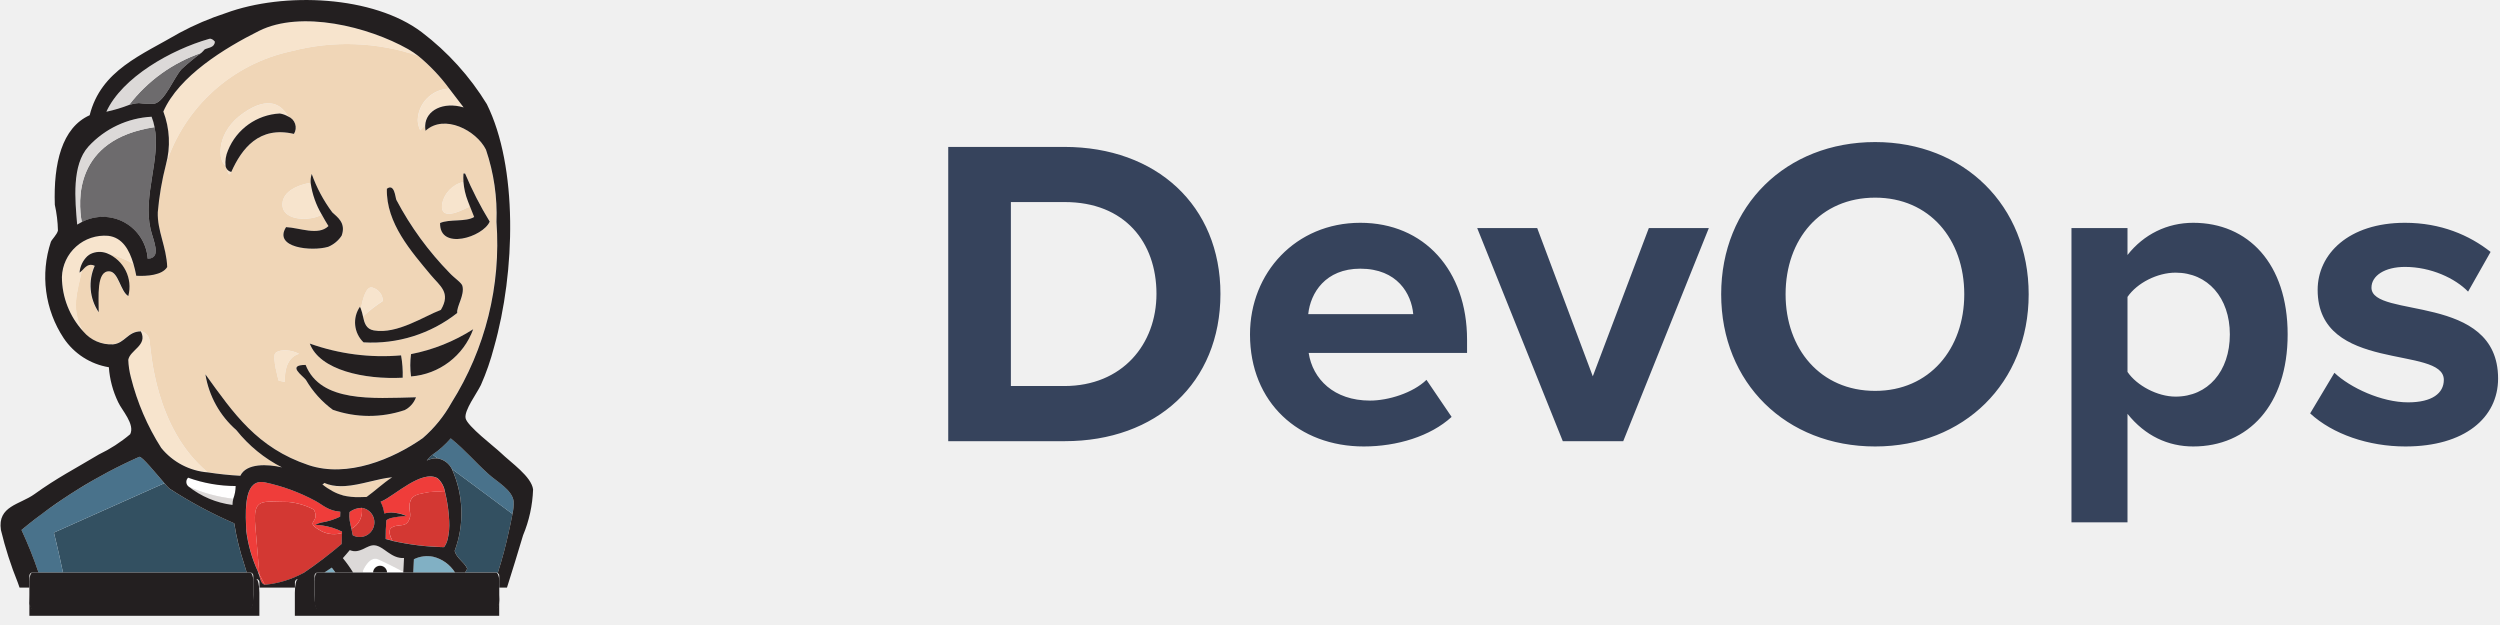
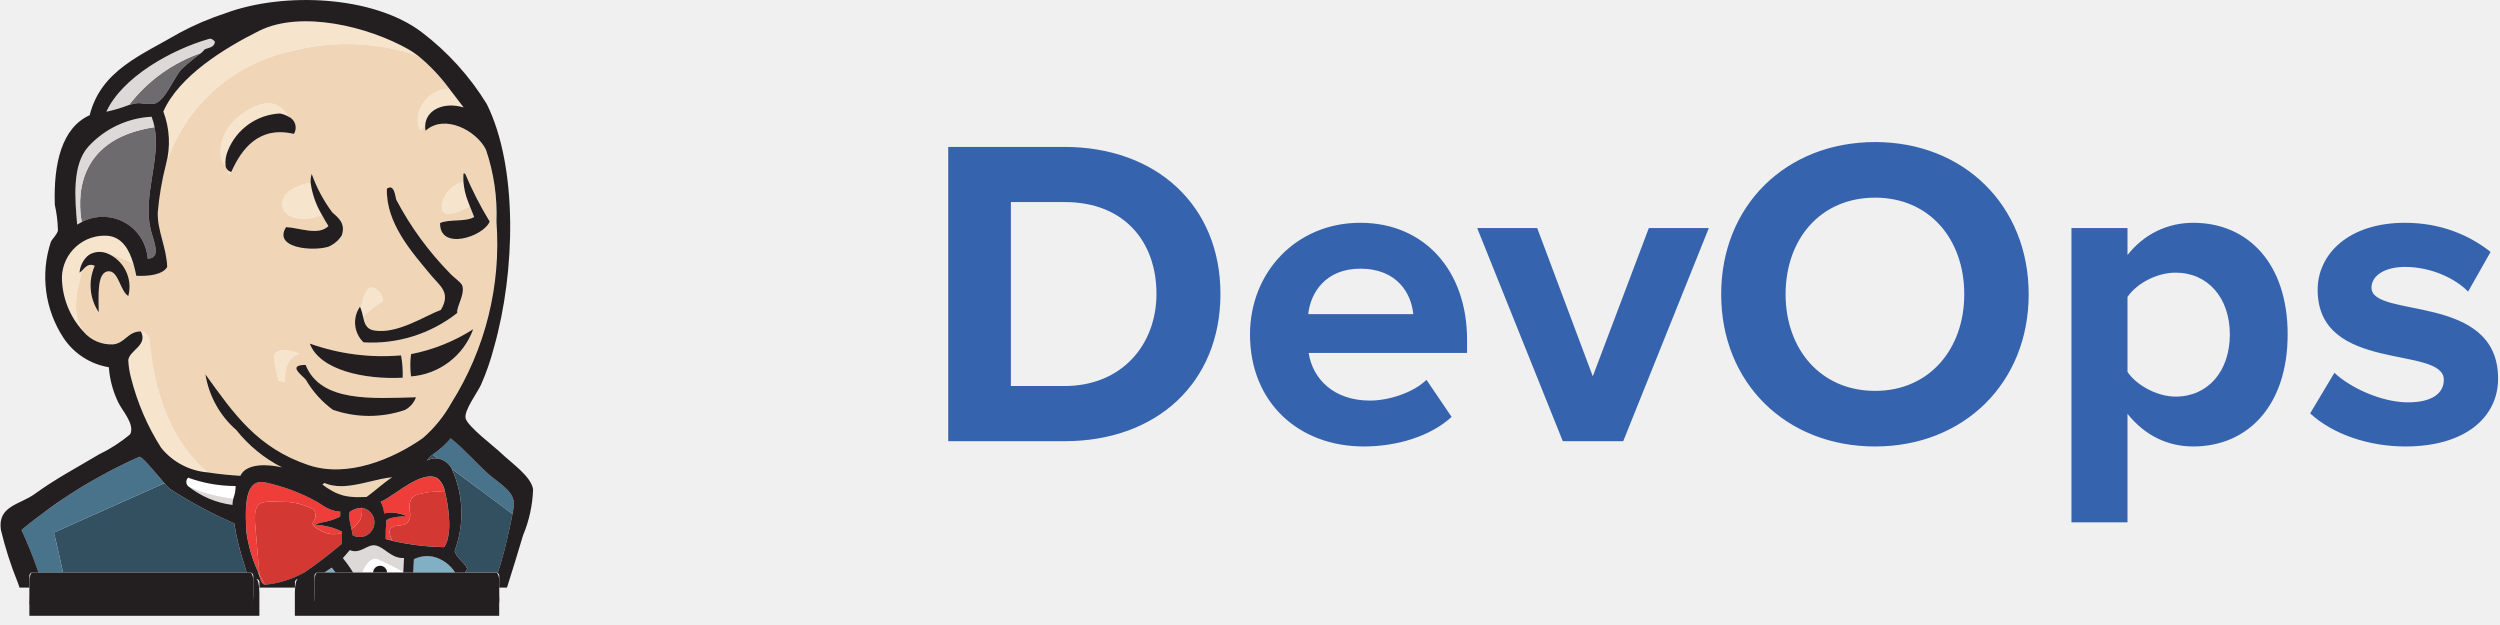
<svg xmlns="http://www.w3.org/2000/svg" width="68px" height="17px" viewBox="0 0 68 17" version="1.1">
  <g id="服务组件" stroke="none" stroke-width="1" fill="none" fill-rule="evenodd">
    <g transform="translate(-1091, -265)" fill-rule="nonzero" id="编组-4">
      <g transform="translate(1091, 265)">
-         <path d="M28.96,12 L25.792,12 L25.792,3.996 L28.948,3.996 C31.456,3.996 33.196,5.592 33.196,7.992 C33.196,10.416 31.456,12 28.96,12 Z M28.948,10.5 C30.532,10.5 31.456,9.36 31.456,7.992 C31.456,6.588 30.592,5.496 28.96,5.496 L27.496,5.496 L27.496,10.5 L28.948,10.5 Z M37.096,12.144 C35.332,12.144 34,10.956 34,9.096 C34,7.416 35.248,6.06 37,6.06 C38.74,6.06 39.904,7.356 39.904,9.24 L39.904,9.6 L35.596,9.6 C35.704,10.308 36.28,10.896 37.264,10.896 C37.756,10.896 38.428,10.692 38.8,10.332 L39.484,11.34 C38.908,11.868 37.996,12.144 37.096,12.144 Z M38.44,8.544 C38.392,7.992 38.008,7.308 37,7.308 C36.052,7.308 35.644,7.968 35.584,8.544 L38.44,8.544 Z M44.152,12 L42.508,12 L40.18,6.204 L41.812,6.204 L43.324,10.236 L44.848,6.204 L46.48,6.204 L44.152,12 Z M51.004,12.144 C48.58,12.144 46.816,10.416 46.816,8.004 C46.816,5.592 48.58,3.864 51.004,3.864 C53.416,3.864 55.18,5.592 55.18,8.004 C55.18,10.416 53.416,12.144 51.004,12.144 Z M51.004,10.632 C52.48,10.632 53.428,9.492 53.428,8.004 C53.428,6.504 52.48,5.376 51.004,5.376 C49.516,5.376 48.568,6.504 48.568,8.004 C48.568,9.492 49.516,10.632 51.004,10.632 Z M59.656,12.144 C58.972,12.144 58.348,11.856 57.868,11.256 L57.868,14.208 L56.344,14.208 L56.344,6.204 L57.868,6.204 L57.868,6.936 C58.312,6.372 58.948,6.06 59.656,6.06 C61.144,6.06 62.224,7.164 62.224,9.096 C62.224,11.028 61.144,12.144 59.656,12.144 Z M59.176,10.788 C60.052,10.788 60.652,10.104 60.652,9.096 C60.652,8.1 60.052,7.416 59.176,7.416 C58.684,7.416 58.132,7.692 57.868,8.076 L57.868,10.116 C58.12,10.488 58.684,10.788 59.176,10.788 Z M65.428,12.144 C64.42,12.144 63.448,11.808 62.836,11.244 L63.496,10.14 C63.928,10.548 64.78,10.944 65.5,10.944 C66.16,10.944 66.472,10.692 66.472,10.332 C66.472,9.384 63.04,10.164 63.04,7.884 C63.04,6.912 63.88,6.06 65.416,6.06 C66.388,6.06 67.168,6.396 67.744,6.852 L67.132,7.932 C66.784,7.572 66.124,7.26 65.416,7.26 C64.864,7.26 64.504,7.5 64.504,7.824 C64.504,8.676 67.948,7.956 67.948,10.296 C67.948,11.364 67.036,12.144 65.428,12.144 Z" id="DevOps" fill="#36435C" />
+         <path d="M28.96,12 L25.792,12 L25.792,3.996 L28.948,3.996 C31.456,3.996 33.196,5.592 33.196,7.992 C33.196,10.416 31.456,12 28.96,12 Z M28.948,10.5 C30.532,10.5 31.456,9.36 31.456,7.992 C31.456,6.588 30.592,5.496 28.96,5.496 L27.496,5.496 L27.496,10.5 L28.948,10.5 Z M37.096,12.144 C35.332,12.144 34,10.956 34,9.096 C34,7.416 35.248,6.06 37,6.06 C38.74,6.06 39.904,7.356 39.904,9.24 L39.904,9.6 L35.596,9.6 C35.704,10.308 36.28,10.896 37.264,10.896 C37.756,10.896 38.428,10.692 38.8,10.332 L39.484,11.34 C38.908,11.868 37.996,12.144 37.096,12.144 Z M38.44,8.544 C38.392,7.992 38.008,7.308 37,7.308 C36.052,7.308 35.644,7.968 35.584,8.544 L38.44,8.544 Z M44.152,12 L42.508,12 L40.18,6.204 L41.812,6.204 L43.324,10.236 L44.848,6.204 L46.48,6.204 L44.152,12 Z M51.004,12.144 C48.58,12.144 46.816,10.416 46.816,8.004 C46.816,5.592 48.58,3.864 51.004,3.864 C53.416,3.864 55.18,5.592 55.18,8.004 C55.18,10.416 53.416,12.144 51.004,12.144 Z M51.004,10.632 C52.48,10.632 53.428,9.492 53.428,8.004 C53.428,6.504 52.48,5.376 51.004,5.376 C49.516,5.376 48.568,6.504 48.568,8.004 C48.568,9.492 49.516,10.632 51.004,10.632 Z M59.656,12.144 C58.972,12.144 58.348,11.856 57.868,11.256 L57.868,14.208 L56.344,14.208 L56.344,6.204 L57.868,6.204 L57.868,6.936 C58.312,6.372 58.948,6.06 59.656,6.06 C61.144,6.06 62.224,7.164 62.224,9.096 C62.224,11.028 61.144,12.144 59.656,12.144 Z M59.176,10.788 C60.052,10.788 60.652,10.104 60.652,9.096 C60.652,8.1 60.052,7.416 59.176,7.416 C58.684,7.416 58.132,7.692 57.868,8.076 L57.868,10.116 C58.12,10.488 58.684,10.788 59.176,10.788 Z M65.428,12.144 C64.42,12.144 63.448,11.808 62.836,11.244 L63.496,10.14 C63.928,10.548 64.78,10.944 65.5,10.944 C66.16,10.944 66.472,10.692 66.472,10.332 C66.472,9.384 63.04,10.164 63.04,7.884 C63.04,6.912 63.88,6.06 65.416,6.06 C66.388,6.06 67.168,6.396 67.744,6.852 L67.132,7.932 C66.784,7.572 66.124,7.26 65.416,7.26 C64.864,7.26 64.504,7.5 64.504,7.824 C64.504,8.676 67.948,7.956 67.948,10.296 C67.948,11.364 67.036,12.144 65.428,12.144 Z" id="DevOps" fill="#3563ad" />
        <g id="file_type_jenkins" transform="translate(0, 0)">
          <path d="M2.371,7.007 C2.402,6.968 2.435,6.934 2.471,6.907 C2.434,6.931 2.401,6.965 2.371,7.007 L2.371,7.007 Z M4.07,9.277 C4.104,9.517 4.207,11.654 5.649,12.845 C5.942,12.89 6.237,12.921 6.533,12.937 C6.693,12.595 7.282,12.621 7.666,12.709 C7.185,12.463 6.761,12.117 6.424,11.694 C5.976,11.302 5.678,10.766 5.584,10.178 C6.353,11.245 6.989,12.176 8.388,12.647 C9.447,13.002 10.683,12.484 11.497,11.913 C11.81,11.641 12.074,11.317 12.276,10.954 C13.198,9.486 13.627,7.762 13.5,6.033 C13.526,5.366 13.429,4.699 13.215,4.066 C12.956,3.548 12.082,3.085 11.571,3.553 C11.562,3.506 11.559,3.459 11.562,3.412 C11.48,3.489 11.431,3.545 11.431,3.545 C11.388,3.458 11.364,3.363 11.361,3.267 C11.376,2.8 11.751,2.426 12.217,2.41 C11.974,2.079 11.69,1.779 11.373,1.518 C10.26,1.138 9.059,1.094 7.921,1.392 C6.316,1.737 5.016,2.911 4.511,4.474 C4.402,4.898 4.328,5.33 4.289,5.766 C4.272,6.27 4.527,6.71 4.546,7.259 C4.41,7.484 3.993,7.512 3.705,7.497 C3.684,7.388 3.658,7.28 3.627,7.174 C3.4,7.047 3.157,6.951 2.905,6.888 C3.363,7.076 3.61,7.574 3.481,8.052 C3.268,7.93 3.217,7.395 2.967,7.38 C2.61,7.358 2.675,8.074 2.677,8.493 C2.425,8.119 2.384,7.641 2.568,7.23 C2.406,7.15 2.315,7.264 2.226,7.354 C2.099,7.945 1.914,8.423 2.261,9.02 C2.462,9.254 2.761,9.38 3.068,9.363 C3.392,9.331 3.471,9.007 3.824,9.01 C3.958,9.031 4.06,9.142 4.07,9.277 L4.07,9.277 Z M7.751,10.388 L7.58,10.354 C7.58,10.354 7.401,9.726 7.487,9.608 C7.533,9.547 7.784,9.455 8.135,9.624 C8.133,9.625 7.716,9.694 7.751,10.388 L7.751,10.388 Z M11.008,11.154 C10.374,11.369 9.685,11.366 9.053,11.146 C8.755,10.928 8.506,10.65 8.32,10.331 C8.232,10.217 7.791,9.927 8.313,9.927 C8.723,10.954 10.129,10.835 11.314,10.807 C11.259,10.957 11.15,11.081 11.008,11.154 L11.008,11.154 Z M11.179,10.241 C11.152,10.039 11.152,9.835 11.179,9.634 C11.78,9.516 12.353,9.287 12.869,8.957 C12.607,9.68 11.945,10.181 11.179,10.239 L11.179,10.241 Z M12.752,5.633 C12.648,5.667 11.97,6.068 12.023,5.563 C12.077,5.259 12.308,5.017 12.609,4.948 C12.604,4.872 12.604,4.796 12.609,4.72 L12.654,4.72 C12.844,5.172 13.067,5.609 13.323,6.027 C13.142,6.448 11.953,6.82 11.972,6.065 C12.229,5.951 12.673,6.042 12.9,5.899 C12.847,5.752 12.786,5.613 12.729,5.467 L12.752,5.633 Z M9.792,8.344 C9.802,8.362 9.811,8.381 9.818,8.401 C9.87,8.112 9.966,7.773 10.131,7.823 C10.295,7.869 10.411,8.016 10.416,8.187 C10.224,8.311 10.043,8.452 9.875,8.608 C9.912,8.779 9.957,8.951 10.174,8.989 C10.805,9.097 11.54,8.603 11.994,8.431 C12.275,7.956 11.969,7.781 11.716,7.476 C11.197,6.848 10.5,6.074 10.525,5.135 C10.735,4.983 10.754,5.368 10.783,5.438 C11.169,6.168 11.658,6.838 12.235,7.428 C12.357,7.561 12.558,7.69 12.581,7.778 C12.645,8.036 12.413,8.344 12.44,8.514 C11.716,9.084 10.809,9.368 9.891,9.314 C9.624,9.058 9.582,8.647 9.791,8.342 L9.792,8.344 Z M10.909,9.669 C10.946,9.868 10.96,10.071 10.953,10.274 C9.919,10.326 8.697,10.07 8.426,9.344 C9.221,9.629 10.068,9.739 10.909,9.667 L10.909,9.669 Z M8.48,4.732 C8.613,5.106 8.801,5.458 9.038,5.776 C9.168,5.903 9.42,6.057 9.295,6.409 C9.207,6.546 9.079,6.652 8.929,6.714 C8.478,6.847 7.427,6.742 7.783,6.179 C8.155,6.197 8.657,6.421 8.936,6.151 C8.871,6.048 8.81,5.943 8.752,5.836 C8.466,6.017 7.682,6.025 7.682,5.563 C7.682,5.077 8.446,4.973 8.446,4.973 L8.452,4.986 C8.444,4.9 8.453,4.813 8.48,4.731 L8.48,4.732 Z M6.64,3.061 C7.322,2.596 7.667,2.861 7.839,3.168 C7.928,3.204 7.997,3.277 8.027,3.368 C8.058,3.459 8.046,3.559 7.995,3.641 C7.049,3.421 6.578,4.037 6.291,4.676 C6.217,4.81 6.213,4.715 6.171,4.599 C6.155,4.575 6.143,4.549 6.136,4.521 C6.122,4.496 6.105,4.473 6.084,4.452 C5.947,4.311 5.876,3.582 6.64,3.061 L6.64,3.061 Z" id="形状" fill="#F0D6B7" />
          <path d="M1.713,15.571 L6.71,15.571 C6.687,15.494 6.664,15.418 6.642,15.346 C6.521,14.984 6.43,14.612 6.37,14.234 C5.758,13.969 5.169,13.653 4.608,13.29 C4.559,13.244 4.513,13.195 4.471,13.143 L1.466,14.486 C1.466,14.486 1.574,14.916 1.713,15.571 Z" id="路径" fill="#335061" />
          <path d="M3.511,2.854 C3.598,2.827 3.687,2.81 3.778,2.804 C3.919,2.823 4.062,2.829 4.204,2.82 C4.486,2.75 4.725,2.118 4.938,1.882 C5.109,1.725 5.288,1.577 5.475,1.439 C4.696,1.707 4.013,2.2 3.511,2.854 L3.511,2.854 Z M2.224,6.042 C2.59,5.849 3.029,5.853 3.391,6.055 C3.754,6.256 3.99,6.626 4.019,7.04 C4.415,7.029 4.167,6.545 4.095,6.233 C3.885,5.315 4.373,4.327 4.205,3.458 C1.998,3.788 2.123,5.483 2.224,6.042 L2.224,6.042 Z" id="形状" fill="#6D6B6D" />
          <path d="M5.69,1.057 C4.651,1.351 3.32,2.106 2.893,3.039 C3.103,2.993 3.31,2.931 3.511,2.854 C4.013,2.2 4.696,1.707 5.475,1.439 C5.507,1.41 5.538,1.378 5.566,1.344 C5.675,1.291 5.837,1.295 5.844,1.13 C5.796,1.079 5.746,1.041 5.69,1.057 L5.69,1.057 Z M2.408,3.987 C1.951,4.492 2.045,5.438 2.101,6.111 C2.141,6.086 2.183,6.063 2.225,6.042 C2.123,5.484 2,3.788 4.207,3.458 C4.188,3.362 4.161,3.268 4.126,3.177 C3.469,3.212 2.853,3.503 2.408,3.987 L2.408,3.987 Z" id="形状" fill="#DCD9D8" />
          <path d="M4.07,9.277 C4.061,9.144 3.962,9.034 3.83,9.01 C4.022,9.391 3.536,9.511 3.488,9.783 C3.494,9.944 3.518,10.103 3.559,10.258 C3.728,10.939 4.007,11.588 4.384,12.179 C4.698,12.565 5.156,12.806 5.651,12.845 C4.207,11.654 4.104,9.517 4.07,9.277 L4.07,9.277 Z M10.413,8.184 C10.408,8.013 10.293,7.866 10.128,7.82 C9.963,7.773 9.867,8.109 9.815,8.398 C9.84,8.466 9.859,8.535 9.872,8.605 C10.04,8.449 10.221,8.308 10.413,8.184 Z M12.022,5.562 C11.97,6.066 12.65,5.666 12.752,5.631 L12.727,5.468 C12.663,5.301 12.622,5.126 12.608,4.947 C12.307,5.016 12.077,5.258 12.022,5.562 L12.022,5.562 Z M7.682,5.562 C7.682,6.024 8.464,6.016 8.751,5.835 C8.597,5.574 8.495,5.286 8.452,4.985 L8.446,4.972 C8.446,4.972 7.682,5.075 7.682,5.562 Z M2.232,7.355 C2.211,7.378 2.187,7.399 2.161,7.417 C2.175,7.247 2.25,7.089 2.372,6.971 C2.399,6.944 2.431,6.923 2.465,6.907 C2.605,6.839 2.767,6.832 2.911,6.888 C3.164,6.951 3.406,7.047 3.634,7.174 C3.523,6.795 3.334,6.453 2.944,6.41 C2.627,6.384 2.313,6.489 2.076,6.701 C1.838,6.913 1.698,7.212 1.688,7.53 C1.688,8.081 1.895,8.612 2.268,9.019 C1.919,8.424 2.106,7.946 2.232,7.355 L2.232,7.355 Z M7.925,1.394 C9.063,1.097 10.263,1.141 11.376,1.521 C11.288,1.452 11.194,1.389 11.097,1.333 C10.018,0.725 8.194,0.268 7.044,0.839 C6.119,1.3 4.868,2.064 4.441,3.031 C4.616,3.494 4.641,4 4.511,4.477 C5.017,2.914 6.318,1.739 7.925,1.394 L7.925,1.394 Z M11.363,3.269 C11.366,3.366 11.39,3.461 11.432,3.547 C11.432,3.547 11.482,3.49 11.564,3.415 C11.581,2.996 12.057,2.757 12.609,2.921 C12.482,2.757 12.354,2.585 12.221,2.413 C11.753,2.428 11.378,2.802 11.363,3.269 L11.363,3.269 Z M6.171,4.599 C6.213,4.714 6.217,4.811 6.291,4.677 C6.242,4.667 6.2,4.639 6.171,4.599 L6.171,4.599 Z" id="形状" fill="#F7E4CD" />
          <path d="M6.136,4.522 C6.12,4.374 6.142,4.225 6.202,4.089 C6.436,3.509 6.987,3.118 7.611,3.087 C7.692,3.1 7.769,3.128 7.84,3.169 C7.668,2.862 7.326,2.598 6.641,3.062 C5.877,3.583 5.946,4.312 6.086,4.451 C6.106,4.472 6.123,4.496 6.136,4.522 L6.136,4.522 Z" id="路径" fill="#F7E4CD" />
          <path d="M1.466,14.486 L4.471,13.143 C4.251,12.887 3.856,12.401 3.786,12.426 C2.633,12.938 1.555,13.608 0.584,14.415 C0.759,14.792 0.913,15.178 1.047,15.571 L1.713,15.571 C1.637,15.208 1.554,14.846 1.466,14.486 L1.466,14.486 Z" id="路径" fill="#49728B" />
          <path d="M13.538,15.587 C13.663,15.201 13.767,14.809 13.851,14.412 C13.872,14.309 13.912,14.141 13.94,13.98 L12.293,12.757 C12.61,13.46 12.637,14.26 12.367,14.983 C12.424,15.195 12.626,15.277 12.71,15.468 C12.69,15.502 12.671,15.536 12.653,15.57 L13.495,15.57 C13.511,15.571 13.526,15.577 13.538,15.587 L13.538,15.587 Z M12.078,14.883 C12.125,14.817 12.159,14.744 12.178,14.665 C12.159,14.744 12.125,14.817 12.078,14.883 L12.078,14.883 Z M11.607,12.527 C11.698,12.479 11.799,12.458 11.901,12.466 L11.765,12.365 C11.705,12.411 11.652,12.466 11.607,12.527 L11.607,12.527 Z" id="形状" fill="#335061" />
          <path d="M13.97,13.63 C13.928,13.323 13.513,13.096 13.301,12.907 C12.911,12.557 12.666,12.249 12.26,11.922 C12.116,12.091 11.949,12.24 11.764,12.365 L11.9,12.466 C12.07,12.494 12.216,12.602 12.292,12.757 L13.938,13.98 C13.964,13.865 13.975,13.748 13.97,13.63 Z" id="路径" fill="#49728B" />
          <path d="M9.869,15.526 C9.87,15.54 9.872,15.555 9.875,15.569 L10.148,15.569 C10.148,15.464 10.233,15.379 10.338,15.379 C10.443,15.379 10.528,15.464 10.528,15.569 L10.97,15.569 L10.97,15.552 C10.745,15.432 10.517,15.319 10.285,15.213 C10.043,15.112 9.869,15.526 9.869,15.526 L9.869,15.526 Z" id="路径" fill="#FFFFFF" />
          <path d="M9.869,15.526 C9.869,15.526 10.041,15.109 10.286,15.213 C10.47,15.292 10.812,15.469 10.971,15.551 C10.977,15.426 10.982,15.3 10.99,15.174 C10.638,15.197 10.442,14.855 10.195,14.829 C9.979,14.806 9.795,15.077 9.516,14.96 C9.451,15.031 9.393,15.108 9.327,15.177 C9.429,15.301 9.522,15.432 9.606,15.568 L9.878,15.568 C9.874,15.554 9.871,15.54 9.869,15.526 L9.869,15.526 Z" id="路径" fill="#DCD9D8" />
          <path d="M6.41,13.225 C5.968,13.223 5.53,13.146 5.115,12.996 C5.082,13.028 5.064,13.073 5.066,13.119 C5.068,13.165 5.089,13.208 5.124,13.237 C5.513,13.405 5.925,13.516 6.346,13.567 C6.387,13.457 6.409,13.342 6.41,13.225 L6.41,13.225 Z" id="路径" fill="#FFFFFF" />
          <path d="M6.322,13.738 C6.323,13.681 6.331,13.623 6.345,13.567 C5.924,13.517 5.513,13.406 5.124,13.237 C5.47,13.51 5.884,13.684 6.322,13.738 L6.322,13.738 Z" id="路径" fill="#DCD9D8" />
          <path d="M12.176,14.665 C12.214,14.503 12.228,14.335 12.218,14.169 C12.206,13.903 12.167,13.64 12.103,13.382 C11.911,13.359 11.717,13.368 11.528,13.41 C11.356,13.445 11.18,13.48 11.146,13.688 C11.111,13.896 11.215,14.001 11.111,14.174 C11.006,14.348 10.833,14.244 10.659,14.346 C10.541,14.416 10.616,14.6 10.676,14.71 C11.137,14.815 11.607,14.872 12.08,14.881 C12.125,14.816 12.158,14.743 12.176,14.665 L12.176,14.665 Z M7.01,15.536 L7.063,15.609 C7.078,15.632 7.095,15.663 7.11,15.689 L7.1,15.622 L7.01,15.536 Z" id="形状" fill="#D33833" />
          <path d="M9.293,14.798 L9.305,14.497 C9.124,14.553 8.928,14.538 8.758,14.455 C8.223,14.163 8.729,14.249 8.539,13.862 C8.323,13.747 8.085,13.676 7.841,13.654 C7.14,13.654 6.87,13.513 6.946,14.321 C6.985,14.755 7.021,15.188 7.055,15.623 C7.112,15.73 7.163,15.826 7.204,15.908 C7.571,15.872 7.927,15.764 8.251,15.589 C8.612,15.344 8.961,15.08 9.293,14.798 L9.293,14.798 Z M9.558,14.384 C9.57,14.435 9.583,14.492 9.595,14.561 C9.736,14.636 9.908,14.621 10.033,14.521 C10.158,14.422 10.211,14.258 10.169,14.104 C10.127,13.949 9.997,13.835 9.839,13.813 C9.878,14.044 9.765,14.274 9.558,14.384 Z" id="形状" fill="#D33833" />
          <path d="M10.658,14.348 C10.829,14.244 11.005,14.348 11.109,14.177 C11.213,14.006 11.109,13.899 11.144,13.69 C11.179,13.482 11.352,13.447 11.526,13.412 C11.715,13.371 11.91,13.361 12.102,13.384 C12.079,13.242 12.009,13.11 11.903,13.012 C11.477,12.763 10.73,13.483 10.382,13.636 L10.349,13.649 C10.401,13.749 10.435,13.857 10.449,13.968 C10.526,13.949 10.605,13.941 10.685,13.944 C10.737,13.946 10.79,13.952 10.842,13.963 C10.868,13.968 10.893,13.974 10.918,13.981 C10.966,13.994 11.012,14.012 11.057,14.033 C10.911,14.039 10.767,14.058 10.625,14.091 C10.584,14.102 10.545,14.121 10.51,14.145 C10.495,14.316 10.488,14.487 10.49,14.658 C10.551,14.676 10.612,14.692 10.674,14.706 C10.614,14.602 10.54,14.419 10.658,14.348 L10.658,14.348 Z M7.061,15.688 C7.09,15.793 7.115,15.887 7.205,15.908 C7.164,15.826 7.112,15.729 7.055,15.623 L7.061,15.688 Z M6.946,14.321 C6.872,13.512 7.14,13.653 7.841,13.653 C8.085,13.676 8.323,13.746 8.539,13.862 C8.729,14.249 8.223,14.162 8.758,14.454 C8.928,14.537 9.124,14.552 9.305,14.496 L9.305,14.46 C9.141,14.378 8.965,14.322 8.783,14.295 C8.712,14.284 8.642,14.277 8.571,14.274 C8.624,14.249 8.68,14.228 8.737,14.214 C8.916,14.186 9.09,14.132 9.254,14.053 C9.254,14.008 9.258,13.963 9.259,13.919 C9.221,13.916 9.183,13.911 9.145,13.903 C9.111,13.897 9.077,13.889 9.044,13.878 C8.986,13.86 8.93,13.836 8.876,13.806 C8.775,13.749 8.687,13.682 8.577,13.622 C8.145,13.39 7.682,13.221 7.202,13.119 C6.676,13.019 6.672,13.75 6.694,14.289 C6.694,14.346 6.699,14.398 6.702,14.448 C6.75,14.824 6.855,15.189 7.012,15.533 L7.057,15.619 C7.021,15.188 6.985,14.754 6.946,14.321 L6.946,14.321 Z M9.84,13.813 C9.72,13.816 9.604,13.856 9.508,13.927 C9.499,14.006 9.501,14.085 9.512,14.162 C9.518,14.208 9.528,14.251 9.539,14.298 L9.557,14.373 L9.557,14.383 C9.764,14.274 9.878,14.044 9.84,13.813 L9.84,13.813 Z" id="形状" fill="#EF3D3A" />
          <path d="M6.202,4.089 C6.142,4.225 6.12,4.374 6.136,4.522 C6.143,4.55 6.155,4.576 6.171,4.599 C6.2,4.639 6.243,4.667 6.291,4.677 C6.577,4.038 7.049,3.421 7.995,3.642 C8.046,3.56 8.058,3.46 8.027,3.369 C7.997,3.277 7.928,3.204 7.839,3.169 C7.768,3.128 7.691,3.1 7.61,3.087 C6.986,3.119 6.436,3.51 6.202,4.089 L6.202,4.089 Z M11.97,6.066 C11.952,6.822 13.139,6.449 13.32,6.028 C13.065,5.61 12.841,5.173 12.651,4.721 L12.606,4.721 C12.601,4.797 12.601,4.873 12.606,4.949 C12.621,5.128 12.661,5.303 12.726,5.47 C12.78,5.617 12.843,5.756 12.897,5.902 C12.67,6.043 12.226,5.953 11.97,6.066 L11.97,6.066 Z M8.934,6.149 C8.656,6.42 8.154,6.195 7.781,6.178 C7.426,6.74 8.477,6.846 8.928,6.713 C9.078,6.65 9.206,6.544 9.294,6.408 C9.419,6.056 9.167,5.901 9.037,5.775 C8.8,5.457 8.612,5.105 8.479,4.731 C8.452,4.813 8.443,4.899 8.451,4.985 C8.494,5.285 8.596,5.574 8.751,5.835 C8.816,5.954 8.88,6.062 8.934,6.149 L8.934,6.149 Z M9.888,9.312 C10.807,9.367 11.714,9.083 12.437,8.513 C12.411,8.342 12.643,8.034 12.578,7.777 C12.556,7.689 12.355,7.56 12.232,7.427 C11.655,6.837 11.166,6.167 10.781,5.437 C10.751,5.367 10.732,4.98 10.523,5.134 C10.498,6.072 11.194,6.847 11.714,7.475 C11.967,7.78 12.273,7.955 11.992,8.429 C11.535,8.601 10.803,9.097 10.171,8.988 C9.955,8.951 9.91,8.78 9.873,8.607 C9.859,8.536 9.84,8.467 9.816,8.4 C9.808,8.38 9.8,8.361 9.79,8.343 C9.581,8.647 9.623,9.057 9.888,9.312 L9.888,9.312 Z M2.465,6.907 C2.432,6.924 2.402,6.945 2.374,6.97 C2.252,7.088 2.177,7.246 2.163,7.416 C2.189,7.398 2.213,7.377 2.235,7.354 C2.322,7.264 2.413,7.15 2.577,7.23 C2.393,7.641 2.434,8.119 2.685,8.493 C2.685,8.074 2.619,7.359 2.976,7.38 C3.226,7.395 3.277,7.93 3.49,8.052 C3.617,7.573 3.368,7.075 2.909,6.889 C2.765,6.834 2.604,6.84 2.465,6.907 L2.465,6.907 Z M11.18,9.632 C11.153,9.833 11.153,10.038 11.18,10.239 C11.947,10.181 12.609,9.678 12.871,8.955 C12.355,9.285 11.781,9.515 11.18,9.632 L11.18,9.632 Z M10.953,10.274 C10.96,10.07 10.945,9.866 10.909,9.666 C10.068,9.739 9.221,9.629 8.426,9.345 C8.697,10.071 9.919,10.327 10.953,10.274 Z M8.313,9.926 C7.791,9.926 8.232,10.217 8.32,10.331 C8.506,10.65 8.755,10.928 9.053,11.146 C9.686,11.366 10.374,11.369 11.009,11.154 C11.151,11.081 11.26,10.957 11.315,10.806 C10.129,10.835 8.723,10.953 8.313,9.926 L8.313,9.926 Z" id="形状" fill="#231F20" />
          <path d="M12.374,15.571 C12.239,15.356 12.026,15.202 11.779,15.141 C11.602,15.106 11.418,15.13 11.255,15.21 C11.251,15.324 11.245,15.447 11.238,15.571 L12.374,15.571 Z" id="路径" fill="#81B0C4" />
          <path d="M10.668,12.985 C10.276,13.02 9.816,13.198 9.383,13.224 C9.343,13.224 9.304,13.228 9.265,13.228 C9.226,13.228 9.187,13.228 9.151,13.222 C9.075,13.215 9,13.201 8.927,13.178 C8.89,13.167 8.855,13.154 8.82,13.138 C8.82,13.168 8.779,13.157 8.773,13.182 C8.859,13.251 8.952,13.313 9.05,13.366 C9.136,13.412 9.227,13.449 9.321,13.474 C9.473,13.512 9.63,13.529 9.787,13.525 C9.844,13.525 9.908,13.525 9.973,13.52 C10.21,13.347 10.42,13.146 10.668,12.985 L10.668,12.985 Z" id="路径" fill="#F0D6B7" />
          <path d="M9.021,15.439 L8.821,15.572 L9.122,15.572 C9.089,15.526 9.055,15.482 9.021,15.439 L9.021,15.439 Z" id="路径" fill="#81B0C4" />
          <path d="M0.799,15.85 L0.799,15.659 C0.799,15.611 0.838,15.572 0.886,15.572 L1.048,15.572 C0.915,15.178 0.76,14.792 0.585,14.415 C1.556,13.608 2.634,12.939 3.788,12.426 C3.855,12.399 4.251,12.888 4.473,13.144 C4.515,13.196 4.56,13.245 4.61,13.29 C5.17,13.654 5.759,13.97 6.372,14.235 C6.431,14.612 6.522,14.984 6.643,15.347 C6.666,15.419 6.688,15.495 6.711,15.572 L6.803,15.572 C6.851,15.572 6.89,15.611 6.89,15.659 L6.89,15.749 L6.97,15.749 C6.993,15.749 7.015,15.758 7.032,15.775 C7.048,15.791 7.057,15.813 7.057,15.837 L7.057,15.982 L8.022,15.982 L8.022,15.837 C8.022,15.788 8.061,15.749 8.11,15.749 L8.555,15.749 L8.555,15.659 C8.555,15.611 8.594,15.572 8.642,15.572 L8.823,15.572 L9.024,15.439 C9.058,15.482 9.091,15.526 9.124,15.572 L9.605,15.572 C9.521,15.435 9.428,15.305 9.326,15.181 C9.392,15.111 9.45,15.035 9.514,14.963 C9.795,15.081 9.978,14.809 10.194,14.833 C10.441,14.859 10.637,15.2 10.989,15.178 C10.981,15.303 10.976,15.429 10.97,15.555 L10.97,15.572 L11.24,15.572 C11.247,15.448 11.254,15.327 11.258,15.211 C11.42,15.131 11.605,15.107 11.782,15.143 C12.029,15.203 12.242,15.357 12.377,15.572 L12.651,15.572 C12.671,15.538 12.691,15.504 12.709,15.47 C12.627,15.279 12.426,15.198 12.366,14.985 C12.636,14.262 12.609,13.462 12.292,12.759 C12.216,12.604 12.07,12.496 11.9,12.468 C11.799,12.46 11.697,12.481 11.607,12.528 C11.652,12.468 11.704,12.413 11.764,12.367 C11.948,12.242 12.115,12.093 12.26,11.924 C12.666,12.251 12.911,12.559 13.301,12.908 C13.512,13.098 13.929,13.325 13.97,13.631 C13.975,13.749 13.965,13.867 13.939,13.982 C13.91,14.142 13.871,14.31 13.85,14.413 C13.766,14.809 13.662,15.201 13.538,15.587 C13.564,15.602 13.579,15.629 13.58,15.659 L13.58,15.982 L13.79,15.982 C13.937,15.521 14.081,15.049 14.227,14.561 C14.393,14.165 14.485,13.742 14.5,13.313 C14.455,12.961 13.906,12.591 13.617,12.312 C13.456,12.157 12.707,11.589 12.664,11.376 C12.621,11.163 12.969,10.703 13.081,10.471 C13.227,10.141 13.345,9.799 13.436,9.45 C14.025,7.38 14.085,4.535 13.242,2.833 C12.779,2.077 12.179,1.414 11.473,0.877 C10.16,-0.118 7.727,-0.228 6.142,0.356 C5.709,0.497 5.288,0.676 4.886,0.892 C3.849,1.5 2.747,1.908 2.439,3.134 C1.681,3.476 1.453,4.446 1.491,5.57 C1.542,5.8 1.571,6.034 1.576,6.27 C1.555,6.375 1.413,6.509 1.384,6.577 C1.092,7.458 1.22,8.424 1.732,9.198 C2.015,9.62 2.459,9.906 2.961,9.989 C2.984,10.32 3.071,10.644 3.216,10.943 C3.313,11.156 3.675,11.539 3.542,11.81 C3.282,12.03 2.995,12.215 2.688,12.362 C2.027,12.758 1.547,13.001 0.938,13.44 C0.543,13.726 -0.074,13.761 0.025,14.416 C0.143,14.905 0.297,15.385 0.486,15.851 C0.5,15.895 0.516,15.939 0.532,15.983 L0.8,15.983 L0.799,15.85 Z M5.566,1.344 C5.538,1.378 5.507,1.41 5.475,1.439 C5.288,1.577 5.109,1.725 4.938,1.882 C4.725,2.118 4.487,2.75 4.204,2.82 C4.062,2.829 3.919,2.823 3.778,2.804 C3.687,2.81 3.598,2.827 3.511,2.854 C3.31,2.932 3.103,2.994 2.893,3.039 C3.32,2.106 4.651,1.352 5.69,1.057 C5.747,1.041 5.797,1.08 5.844,1.131 C5.838,1.295 5.675,1.291 5.566,1.344 L5.566,1.344 Z M4.204,3.456 C4.376,4.324 3.884,5.313 4.095,6.231 C4.166,6.542 4.414,7.026 4.018,7.037 C3.989,6.624 3.753,6.253 3.391,6.052 C3.029,5.851 2.589,5.847 2.223,6.04 C2.18,6.061 2.139,6.084 2.099,6.109 C2.042,5.436 1.947,4.49 2.406,3.985 C2.851,3.501 3.467,3.21 4.123,3.175 C4.159,3.267 4.186,3.362 4.204,3.458 L4.204,3.456 Z M2.268,9.019 C1.895,8.614 1.686,8.085 1.684,7.534 C1.694,7.216 1.834,6.917 2.072,6.705 C2.309,6.493 2.623,6.388 2.94,6.414 C3.33,6.457 3.519,6.799 3.63,7.178 C3.66,7.284 3.687,7.394 3.707,7.501 C3.995,7.516 4.412,7.488 4.548,7.263 C4.529,6.714 4.274,6.274 4.292,5.77 C4.33,5.334 4.404,4.902 4.513,4.478 C4.643,4.001 4.618,3.495 4.443,3.033 C4.869,2.065 6.12,1.302 7.046,0.84 C8.192,0.269 10.018,0.726 11.098,1.335 C11.196,1.39 11.289,1.453 11.378,1.522 C11.695,1.783 11.979,2.083 12.222,2.414 C12.356,2.586 12.484,2.757 12.611,2.922 C12.059,2.758 11.584,2.997 11.565,3.416 C11.563,3.463 11.566,3.51 11.574,3.557 C12.088,3.088 12.96,3.551 13.218,4.07 C13.433,4.703 13.53,5.37 13.504,6.037 C13.631,7.766 13.202,9.49 12.279,10.958 C12.077,11.321 11.814,11.645 11.5,11.917 C10.687,12.488 9.45,13.006 8.392,12.651 C6.993,12.181 6.357,11.249 5.587,10.182 C5.682,10.77 5.979,11.306 6.428,11.698 C6.765,12.121 7.188,12.467 7.67,12.713 C7.285,12.622 6.699,12.594 6.537,12.941 C6.24,12.925 5.945,12.894 5.652,12.849 C5.157,12.81 4.699,12.569 4.385,12.183 C4.008,11.592 3.73,10.943 3.56,10.262 C3.519,10.107 3.495,9.948 3.489,9.787 C3.539,9.515 4.025,9.395 3.832,9.014 C3.479,9.011 3.399,9.335 3.076,9.367 C2.767,9.383 2.468,9.255 2.268,9.019 Z M9.557,14.373 L9.539,14.298 C9.528,14.253 9.519,14.208 9.512,14.162 C9.501,14.084 9.499,14.005 9.508,13.927 C9.604,13.855 9.72,13.815 9.84,13.813 C9.998,13.835 10.128,13.949 10.17,14.103 C10.212,14.257 10.158,14.421 10.033,14.521 C9.908,14.62 9.736,14.636 9.595,14.56 C9.585,14.501 9.573,14.442 9.559,14.383 L9.557,14.373 Z M5.115,12.992 C5.53,13.142 5.968,13.219 6.41,13.22 C6.409,13.337 6.387,13.453 6.346,13.563 C6.331,13.618 6.323,13.676 6.323,13.734 C5.884,13.679 5.47,13.504 5.124,13.23 C5.09,13.201 5.07,13.159 5.068,13.114 C5.066,13.07 5.083,13.026 5.115,12.995 L5.115,12.992 Z M9.32,13.471 C9.225,13.445 9.135,13.409 9.049,13.362 C8.951,13.309 8.858,13.248 8.772,13.178 C8.778,13.154 8.817,13.165 8.819,13.135 C8.854,13.151 8.889,13.164 8.926,13.175 C8.999,13.197 9.074,13.212 9.15,13.218 C9.227,13.225 9.304,13.226 9.381,13.221 C9.815,13.194 10.275,13.016 10.667,12.982 C10.42,13.143 10.21,13.345 9.972,13.517 C9.909,13.52 9.847,13.522 9.785,13.522 C9.628,13.527 9.472,13.511 9.32,13.474 L9.32,13.471 Z M8.251,15.586 C7.927,15.761 7.572,15.87 7.205,15.905 C7.115,15.884 7.091,15.791 7.061,15.685 C7.046,15.634 7.029,15.583 7.01,15.533 C6.852,15.189 6.748,14.824 6.699,14.448 C6.699,14.398 6.694,14.345 6.692,14.289 C6.67,13.75 6.674,13.019 7.2,13.119 C7.679,13.221 8.142,13.39 8.574,13.622 C8.685,13.682 8.772,13.75 8.874,13.806 C8.927,13.836 8.984,13.86 9.042,13.878 C9.075,13.889 9.109,13.897 9.143,13.903 C9.181,13.911 9.219,13.916 9.257,13.919 C9.257,13.963 9.254,14.008 9.252,14.053 C9.088,14.132 8.914,14.186 8.735,14.214 C8.677,14.228 8.622,14.249 8.569,14.274 C8.639,14.277 8.71,14.284 8.78,14.295 C8.962,14.322 9.139,14.378 9.303,14.46 L9.303,14.496 L9.291,14.797 C8.959,15.08 8.612,15.344 8.251,15.589 L8.251,15.586 Z M10.674,14.709 C10.612,14.694 10.551,14.678 10.49,14.661 C10.488,14.49 10.495,14.318 10.51,14.148 C10.545,14.124 10.584,14.105 10.625,14.093 C10.767,14.061 10.911,14.042 11.057,14.036 C11.012,14.015 10.966,13.997 10.918,13.984 C10.893,13.977 10.868,13.971 10.842,13.966 C10.79,13.954 10.738,13.947 10.685,13.944 C10.606,13.94 10.528,13.948 10.452,13.966 C10.438,13.854 10.404,13.747 10.352,13.647 L10.385,13.634 C10.732,13.481 11.48,12.761 11.906,13.01 C12.012,13.108 12.082,13.239 12.105,13.382 C12.169,13.64 12.207,13.903 12.219,14.169 C12.229,14.335 12.215,14.503 12.177,14.665 C12.159,14.744 12.126,14.817 12.079,14.883 C11.606,14.874 11.135,14.816 10.674,14.712 L10.674,14.709 Z" id="形状" fill="#231F20" />
          <path d="M8.133,9.625 C7.781,9.453 7.53,9.548 7.485,9.609 C7.398,9.723 7.578,10.354 7.578,10.354 L7.749,10.389 C7.716,9.694 8.133,9.625 8.133,9.625 L8.133,9.625 Z" id="路径" fill="#F7E4CD" />
          <path d="M10.338,15.389 C10.236,15.389 10.153,15.469 10.148,15.571 L10.528,15.571 C10.524,15.469 10.44,15.389 10.338,15.389 Z" id="路径" fill="#1D1919" />
          <path d="M7.055,16.124 C7.055,15.917 7.016,15.749 6.968,15.749 L6.889,15.749 L6.889,16.183 C6.889,16.39 6.85,16.558 6.801,16.558 L0.886,16.558 C0.838,16.558 0.799,16.39 0.799,16.183 L0.799,16.749 L7.055,16.749 L7.055,16.124 Z M13.492,16.558 L8.64,16.558 C8.592,16.558 8.553,16.39 8.553,16.183 L8.553,15.749 L8.107,15.749 C8.059,15.749 8.02,15.917 8.02,16.124 L8.02,16.749 L13.578,16.749 L13.578,16.183 C13.578,16.388 13.539,16.555 13.492,16.558 L13.492,16.558 Z" id="形状" fill="#231F20" />
          <path d="M0.886,16.572 L6.803,16.572 C6.851,16.572 6.89,16.465 6.89,16.333 L6.89,15.81 C6.89,15.679 6.851,15.572 6.803,15.572 L0.886,15.572 C0.838,15.572 0.799,15.679 0.799,15.81 L0.799,16.333 C0.799,16.465 0.838,16.572 0.886,16.572 L0.886,16.572 Z M8.553,16.333 C8.553,16.465 8.592,16.572 8.64,16.572 L13.492,16.572 C13.54,16.572 13.58,16.465 13.58,16.333 L13.58,15.81 C13.579,15.729 13.564,15.654 13.538,15.612 C13.525,15.587 13.509,15.573 13.492,15.572 L8.64,15.572 C8.592,15.572 8.553,15.679 8.553,15.81 L8.553,16.333 Z" id="形状" fill="#231F20" />
        </g>
      </g>
    </g>
  </g>
</svg>
